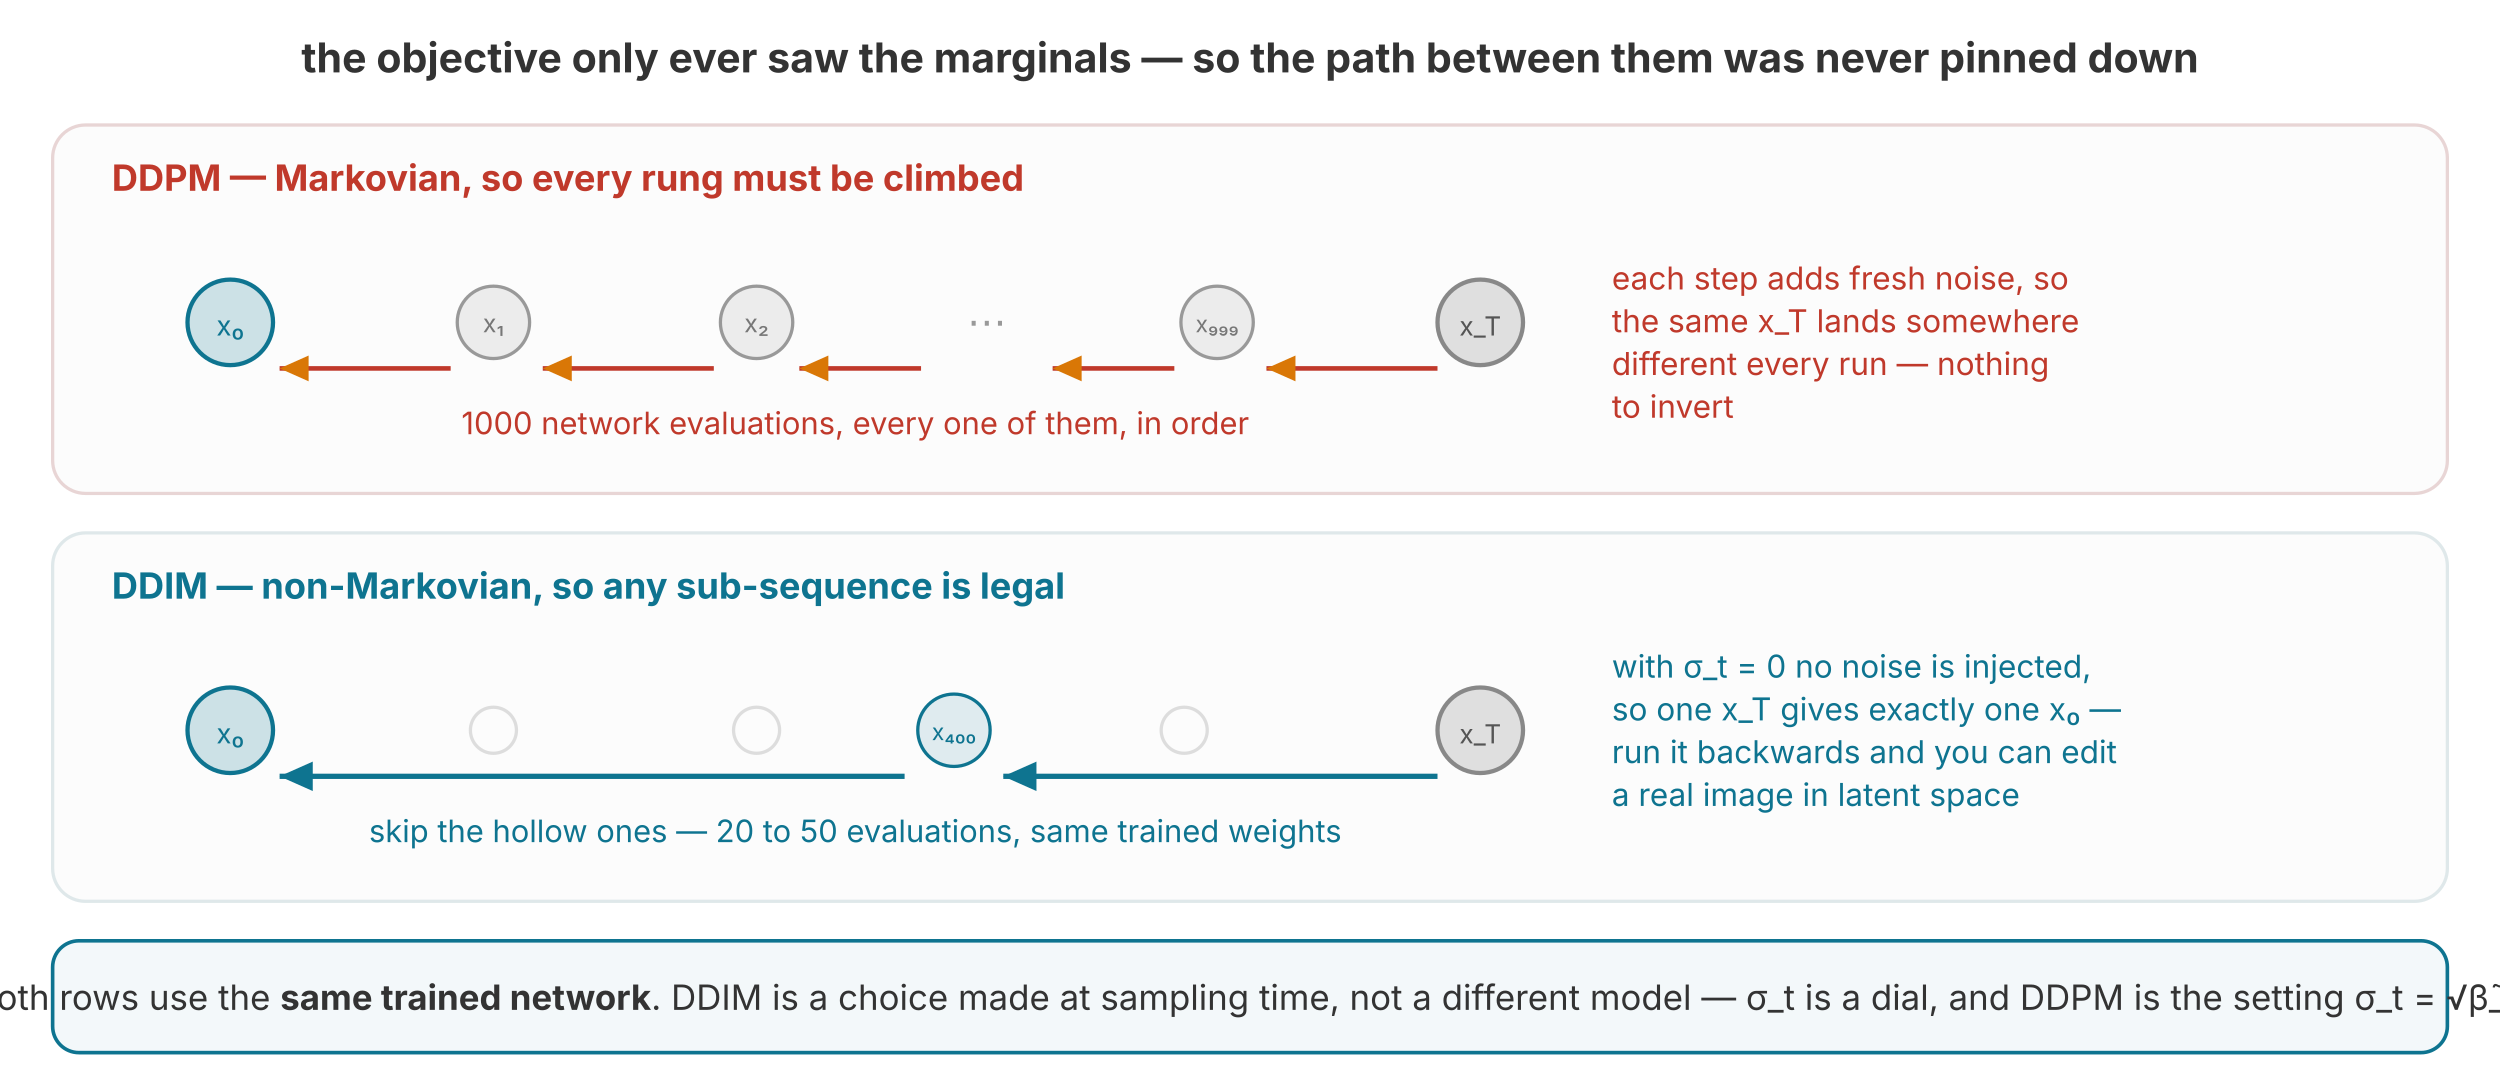
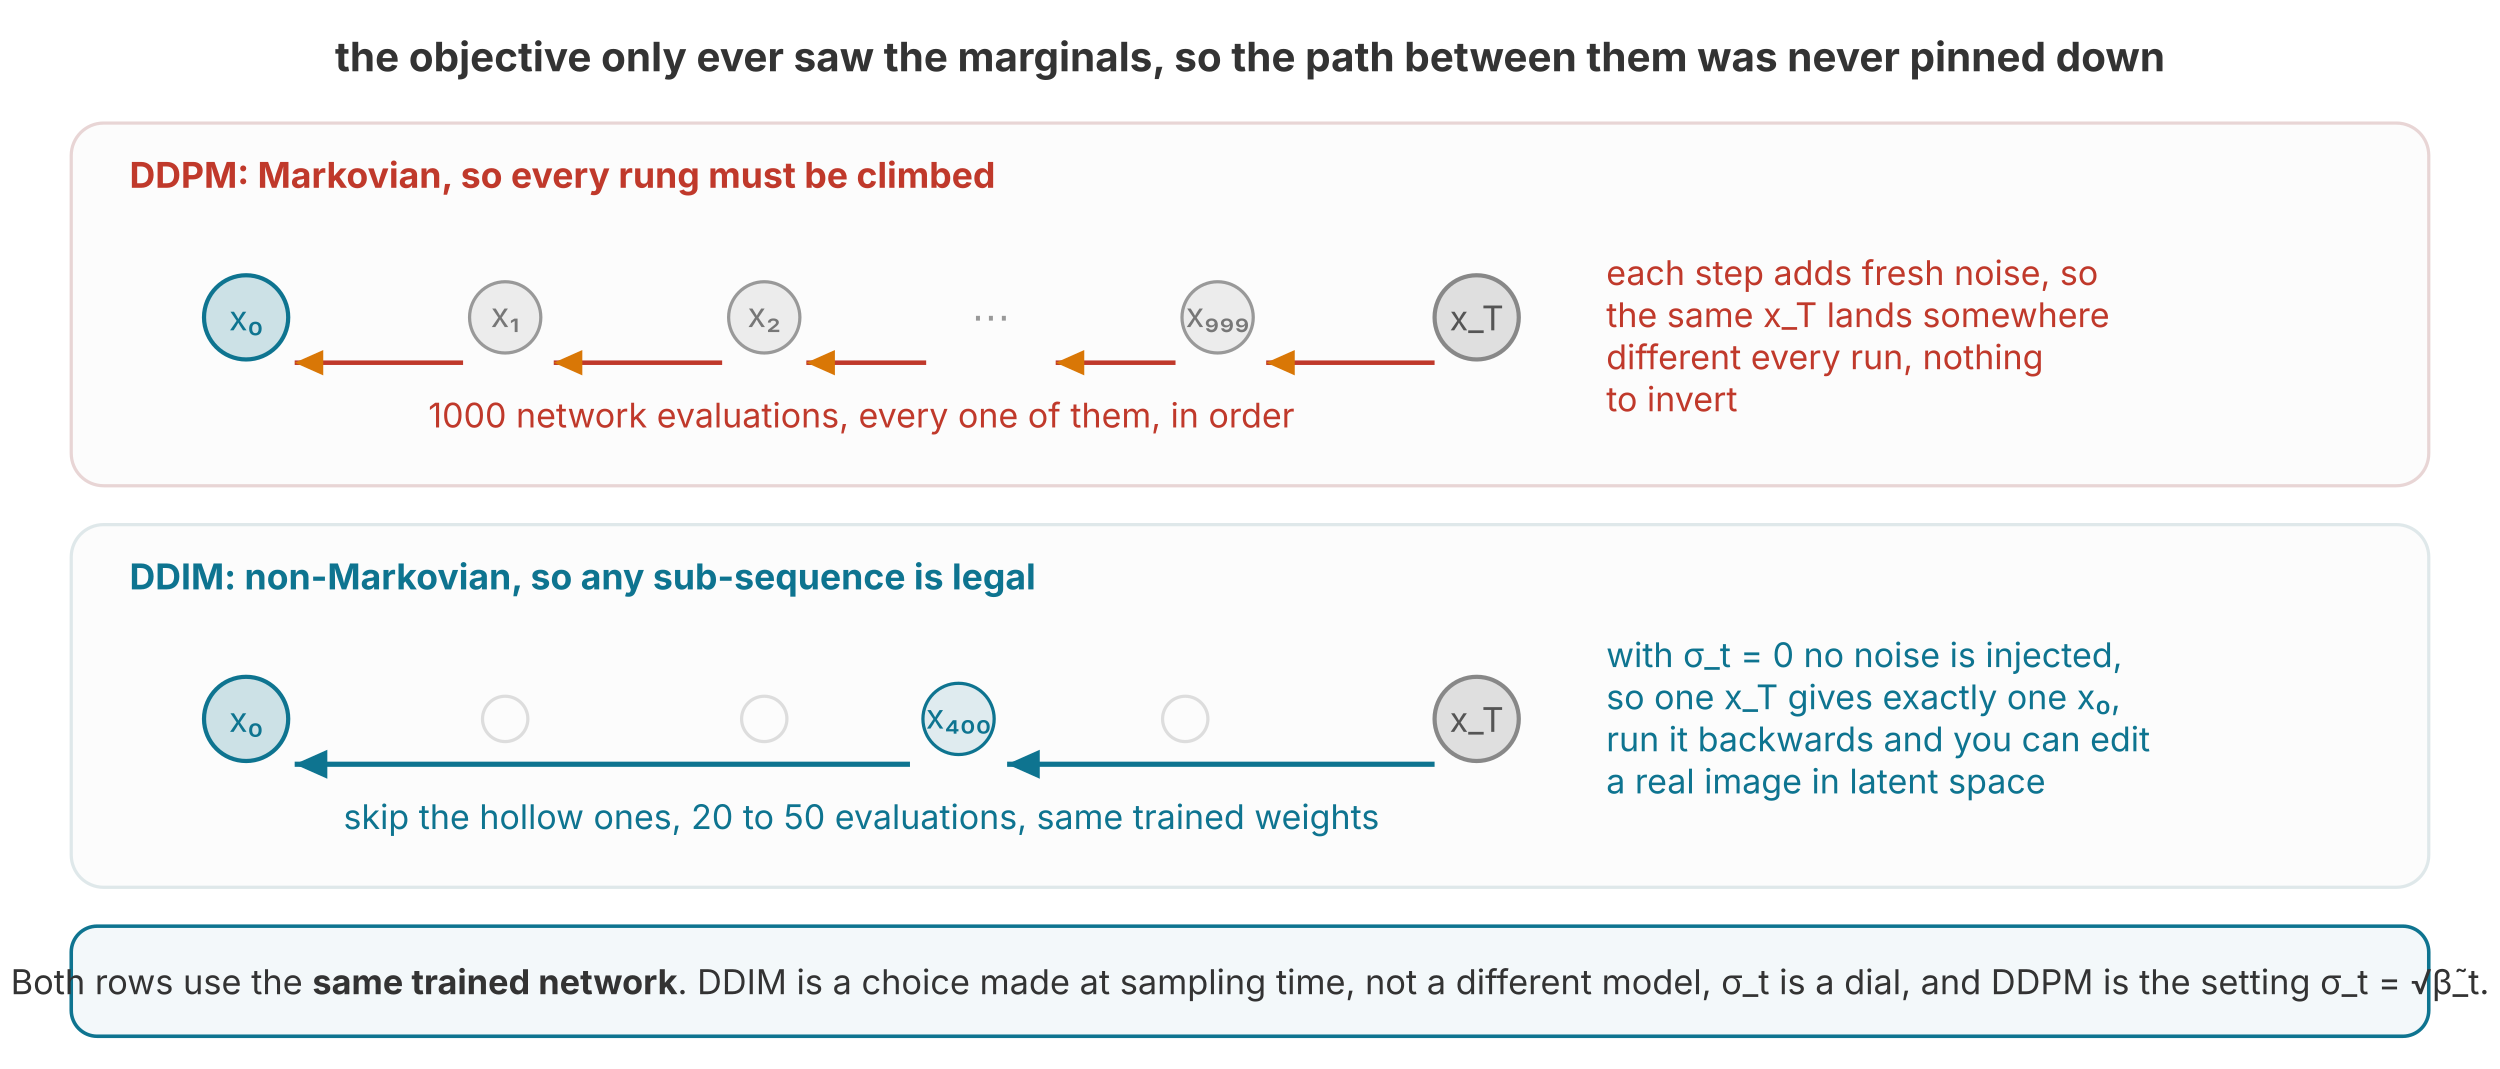
- <svg xmlns="http://www.w3.org/2000/svg" viewBox="0 0 760 330" font-family="Inter, -apple-system, sans-serif">
+ <svg xmlns="http://www.w3.org/2000/svg" viewBox="-6 0 772 330" font-family="Inter, -apple-system, sans-serif">
  <defs>
    <marker id="dd-t" viewBox="0 0 10 10" refX="9" refY="5" markerWidth="7" markerHeight="7" orient="auto-start-reverse">
-       <path d="M 0 1 L 9 5 L 0 9 z" fill="#0e7490" />
+       <path d="M 0 1 L 9 5 L 0 9 z" fill="var(--fig-teal, #0e7490)" />
    </marker>
    <marker id="dd-o" viewBox="0 0 10 10" refX="9" refY="5" markerWidth="7" markerHeight="7" orient="auto-start-reverse">
-       <path d="M 0 1 L 9 5 L 0 9 z" fill="#d97706" />
+       <path d="M 0 1 L 9 5 L 0 9 z" fill="var(--fig-amber, #d97706)" />
    </marker>
  </defs>
-   <text x="380" y="22" text-anchor="middle" font-size="12.5" font-weight="700" fill="#333">the objective only ever saw the marginals — so the path between them was never pinned down</text>
-   <rect x="16" y="38" width="728" height="112" rx="10" fill="#fcfcfc" stroke="#e8d5d5" />
-   <text x="34" y="58" font-size="11" font-weight="700" fill="#c0392b">DDPM — Markovian, so every rung must be climbed</text>
+   <text x="380" y="22" text-anchor="middle" font-size="12.5" font-weight="700" fill="var(--fig-ink, #333)">the objective only ever saw the marginals, so the path between them was never pinned down</text>
+   <rect x="16" y="38" width="728" height="112" rx="10" fill="var(--fig-wash, #fcfcfc)" stroke="var(--fig-red-bg, #e8d5d5)" />
+   <text x="34" y="58" font-size="11" font-weight="700" fill="var(--fig-red, #c0392b)">DDPM: Markovian, so every rung must be climbed</text>
  <g>
-     <circle cx="70" cy="98" r="13" fill="rgba(14,116,144,0.2)" stroke="#0e7490" stroke-width="1.3" />
-     <text x="70" y="102" text-anchor="middle" font-size="8.4" fill="#0e7490">x₀</text>
-     <circle cx="150" cy="98" r="11" fill="rgba(120,120,120,0.12)" stroke="#999" />
-     <text x="150" y="101" text-anchor="middle" font-size="7.6" fill="#777">x₁</text>
-     <circle cx="230" cy="98" r="11" fill="rgba(120,120,120,0.12)" stroke="#999" />
-     <text x="230" y="101" text-anchor="middle" font-size="7.6" fill="#777">x₂</text>
-     <text x="300" y="102" text-anchor="middle" font-size="12" fill="#999">⋯</text>
-     <circle cx="370" cy="98" r="11" fill="rgba(120,120,120,0.12)" stroke="#999" />
-     <text x="370" y="101" text-anchor="middle" font-size="7" fill="#777">x₉₉₉</text>
-     <circle cx="450" cy="98" r="13" fill="rgba(120,120,120,0.22)" stroke="#888" stroke-width="1.3" />
-     <text x="450" y="102" text-anchor="middle" font-size="8" fill="#555">x_T</text>
+     <circle cx="70" cy="98" r="13" fill="rgba(14,116,144,0.2)" stroke="var(--fig-teal, #0e7490)" stroke-width="1.3" />
+     <text x="70" y="102" text-anchor="middle" font-size="10.5" fill="var(--fig-teal, #0e7490)">x₀</text>
+     <circle cx="150" cy="98" r="11" fill="rgba(120,120,120,0.12)" stroke="var(--fig-muted-2, #999)" />
+     <text x="150" y="101" text-anchor="middle" font-size="10.5" fill="var(--fig-muted, #777)">x₁</text>
+     <circle cx="230" cy="98" r="11" fill="rgba(120,120,120,0.12)" stroke="var(--fig-muted-2, #999)" />
+     <text x="230" y="101" text-anchor="middle" font-size="10.5" fill="var(--fig-muted, #777)">x₂</text>
+     <text x="300" y="102" text-anchor="middle" font-size="12" fill="var(--fig-muted-2, #999)">⋯</text>
+     <circle cx="370" cy="98" r="11" fill="rgba(120,120,120,0.12)" stroke="var(--fig-muted-2, #999)" />
+     <text x="370" y="101" text-anchor="middle" font-size="10.5" fill="var(--fig-muted, #777)">x₉₉₉</text>
+     <circle cx="450" cy="98" r="13" fill="rgba(120,120,120,0.22)" stroke="var(--fig-muted-2, #888)" stroke-width="1.3" />
+     <text x="450" y="102" text-anchor="middle" font-size="10.5" fill="var(--fig-ink-2, #555)">x_T</text>
  </g>
-   <g stroke="#c0392b" stroke-width="1.4" fill="none">
+   <g stroke="var(--fig-red, #c0392b)" stroke-width="1.4" fill="none">
    <path d="M 437 112 L 385 112" marker-end="url(#dd-o)" />
    <path d="M 357 112 L 320 112" marker-end="url(#dd-o)" />
    <path d="M 280 112 L 243 112" marker-end="url(#dd-o)" />
    <path d="M 217 112 L 165 112" marker-end="url(#dd-o)" />
    <path d="M 137 112 L 85 112" marker-end="url(#dd-o)" />
  </g>
-   <text x="260" y="132" text-anchor="middle" font-size="9.4" fill="#c0392b">1000 network evaluations, every one of them, in order</text>
-   <text x="490" y="88" font-size="9.6" fill="#c0392b">each step adds fresh noise, so</text>
-   <text x="490" y="101" font-size="9.6" fill="#c0392b">the same x_T lands somewhere</text>
-   <text x="490" y="114" font-size="9.6" fill="#c0392b">different every run — nothing</text>
-   <text x="490" y="127" font-size="9.6" fill="#c0392b">to invert</text>
-   <rect x="16" y="162" width="728" height="112" rx="10" fill="#fcfcfc" stroke="#dfe8ea" />
-   <text x="34" y="182" font-size="11" font-weight="700" fill="#0e7490">DDIM — non-Markovian, so any sub-sequence is legal</text>
+   <text x="260" y="132" text-anchor="middle" font-size="10.5" fill="var(--fig-red, #c0392b)">1000 network evaluations, every one of them, in order</text>
+   <text x="490" y="88" font-size="10.5" fill="var(--fig-red, #c0392b)">each step adds fresh noise, so</text>
+   <text x="490" y="101" font-size="10.5" fill="var(--fig-red, #c0392b)">the same x_T lands somewhere</text>
+   <text x="490" y="114" font-size="10.5" fill="var(--fig-red, #c0392b)">different every run, nothing</text>
+   <text x="490" y="127" font-size="10.5" fill="var(--fig-red, #c0392b)">to invert</text>
+   <rect x="16" y="162" width="728" height="112" rx="10" fill="var(--fig-wash, #fcfcfc)" stroke="var(--fig-teal-bg, #dfe8ea)" />
+   <text x="34" y="182" font-size="11" font-weight="700" fill="var(--fig-teal, #0e7490)">DDIM: non-Markovian, so any sub-sequence is legal</text>
  <g>
-     <circle cx="70" cy="222" r="13" fill="rgba(14,116,144,0.2)" stroke="#0e7490" stroke-width="1.3" />
-     <text x="70" y="226" text-anchor="middle" font-size="8.4" fill="#0e7490">x₀</text>
-     <circle cx="150" cy="222" r="7" fill="none" stroke="#ddd" />
-     <circle cx="230" cy="222" r="7" fill="none" stroke="#ddd" />
-     <circle cx="290" cy="222" r="11" fill="rgba(14,116,144,0.12)" stroke="#0e7490" />
-     <text x="290" y="225" text-anchor="middle" font-size="7" fill="#0e7490">x₄₀₀</text>
-     <circle cx="360" cy="222" r="7" fill="none" stroke="#ddd" />
-     <circle cx="450" cy="222" r="13" fill="rgba(120,120,120,0.22)" stroke="#888" stroke-width="1.3" />
-     <text x="450" y="226" text-anchor="middle" font-size="8" fill="#555">x_T</text>
+     <circle cx="70" cy="222" r="13" fill="rgba(14,116,144,0.2)" stroke="var(--fig-teal, #0e7490)" stroke-width="1.3" />
+     <text x="70" y="226" text-anchor="middle" font-size="10.5" fill="var(--fig-teal, #0e7490)">x₀</text>
+     <circle cx="150" cy="222" r="7" fill="none" stroke="var(--fig-line, #ddd)" />
+     <circle cx="230" cy="222" r="7" fill="none" stroke="var(--fig-line, #ddd)" />
+     <circle cx="290" cy="222" r="11" fill="rgba(14,116,144,0.12)" stroke="var(--fig-teal, #0e7490)" />
+     <text x="290" y="225" text-anchor="middle" font-size="10.5" fill="var(--fig-teal, #0e7490)">x₄₀₀</text>
+     <circle cx="360" cy="222" r="7" fill="none" stroke="var(--fig-line, #ddd)" />
+     <circle cx="450" cy="222" r="13" fill="rgba(120,120,120,0.22)" stroke="var(--fig-muted-2, #888)" stroke-width="1.3" />
+     <text x="450" y="226" text-anchor="middle" font-size="10.5" fill="var(--fig-ink-2, #555)">x_T</text>
  </g>
-   <g stroke="#0e7490" stroke-width="1.6" fill="none">
+   <g stroke="var(--fig-teal, #0e7490)" stroke-width="1.6" fill="none">
    <path d="M 437 236 L 305 236" marker-end="url(#dd-t)" />
    <path d="M 275 236 L 85 236" marker-end="url(#dd-t)" />
  </g>
-   <text x="260" y="256" text-anchor="middle" font-size="9.4" fill="#0e7490">skip the hollow ones — 20 to 50 evaluations, same trained weights</text>
-   <text x="490" y="206" font-size="9.6" fill="#0e7490">with σ_t = 0 no noise is injected,</text>
-   <text x="490" y="219" font-size="9.6" fill="#0e7490">so one x_T gives exactly one x₀ —</text>
-   <text x="490" y="232" font-size="9.6" fill="#0e7490">run it backwards and you can edit</text>
-   <text x="490" y="245" font-size="9.6" fill="#0e7490">a real image in latent space</text>
-   <rect x="16" y="286" width="728" height="34" rx="8" fill="rgba(14,116,144,0.05)" stroke="#0e7490" stroke-width="1.1" />
-   <text x="380" y="307" text-anchor="middle" font-size="10.6" fill="#333">Both rows use the <tspan font-weight="700">same trained network</tspan>. DDIM is a choice made at sampling time, not a different model — σ_t is a dial, and DDPM is the setting σ_t = √β̃_t.</text>
+   <text x="260" y="256" text-anchor="middle" font-size="10.5" fill="var(--fig-teal, #0e7490)">skip the hollow ones, 20 to 50 evaluations, same trained weights</text>
+   <text x="490" y="206" font-size="10.5" fill="var(--fig-teal, #0e7490)">with σ_t = 0 no noise is injected,</text>
+   <text x="490" y="219" font-size="10.5" fill="var(--fig-teal, #0e7490)">so one x_T gives exactly one x₀,</text>
+   <text x="490" y="232" font-size="10.5" fill="var(--fig-teal, #0e7490)">run it backwards and you can edit</text>
+   <text x="490" y="245" font-size="10.5" fill="var(--fig-teal, #0e7490)">a real image in latent space</text>
+   <rect x="16" y="286" width="728" height="34" rx="8" fill="rgba(14,116,144,0.05)" stroke="var(--fig-teal, #0e7490)" stroke-width="1.1" />
+   <text x="380" y="307" text-anchor="middle" font-size="10.6" fill="var(--fig-ink, #333)">Both rows use the <tspan font-weight="700">same trained network</tspan>. DDIM is a choice made at sampling time, not a different model, σ_t is a dial, and DDPM is the setting σ_t = √β̃_t.</text>
</svg>
